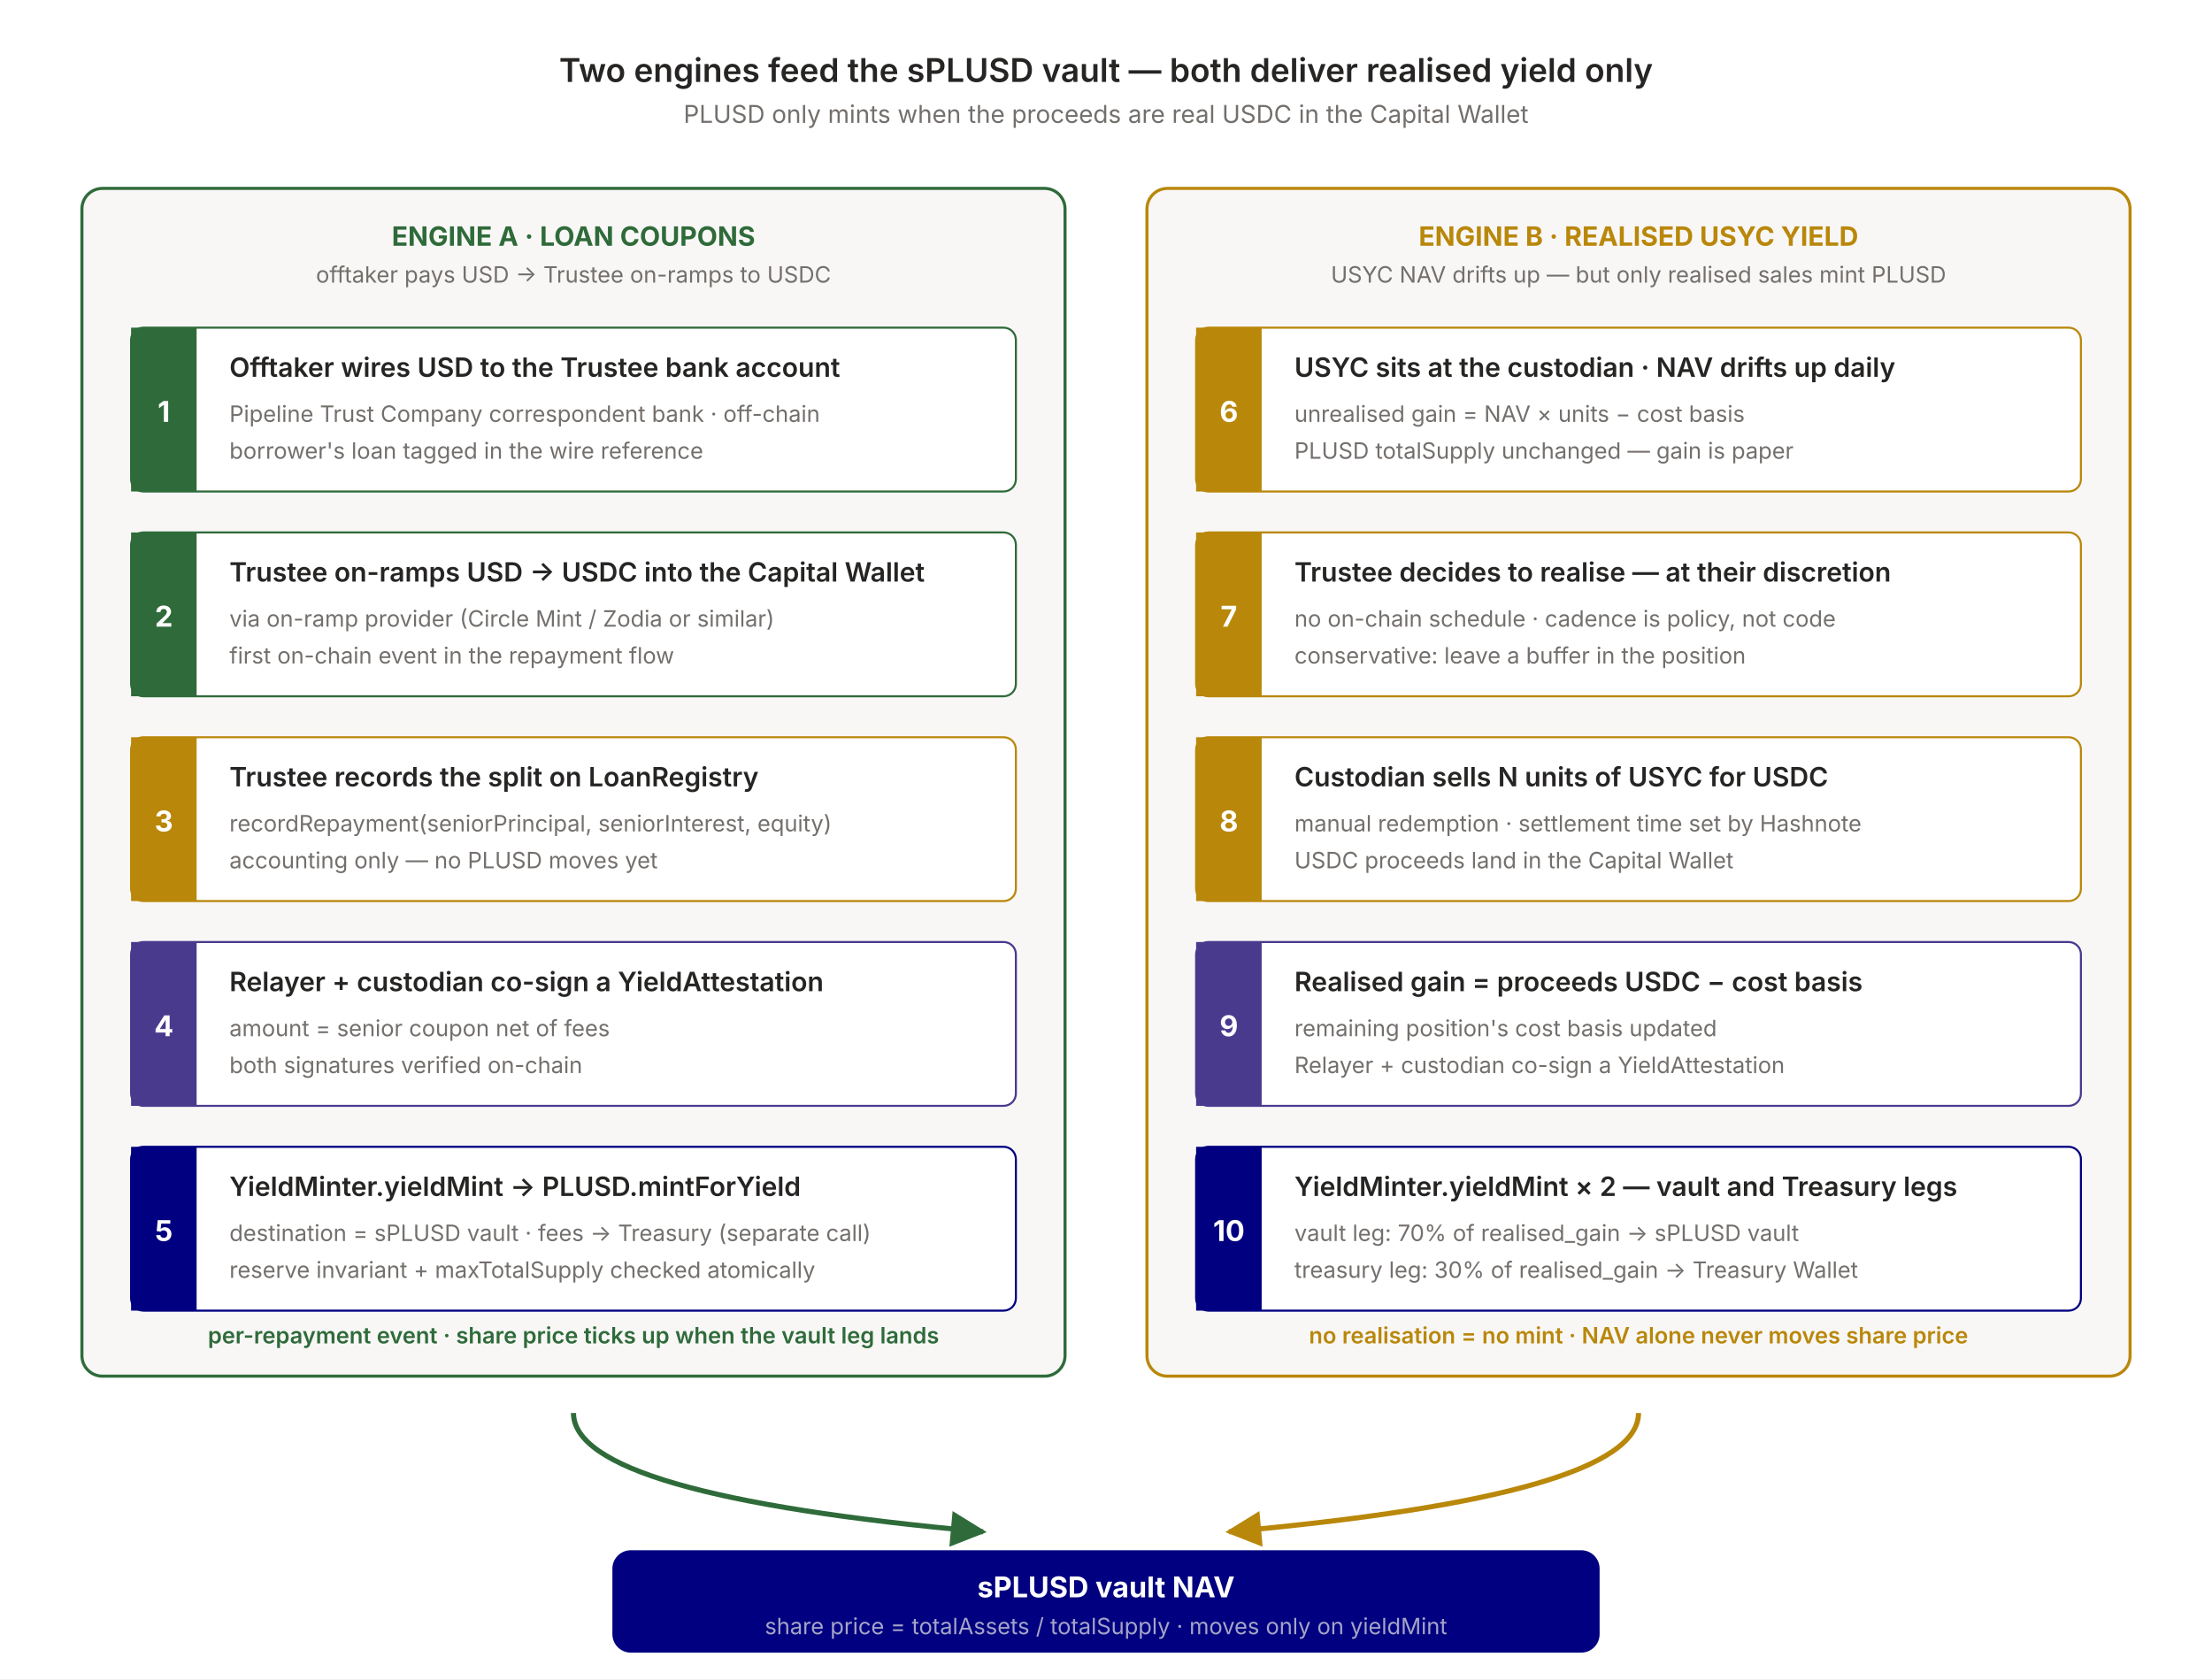
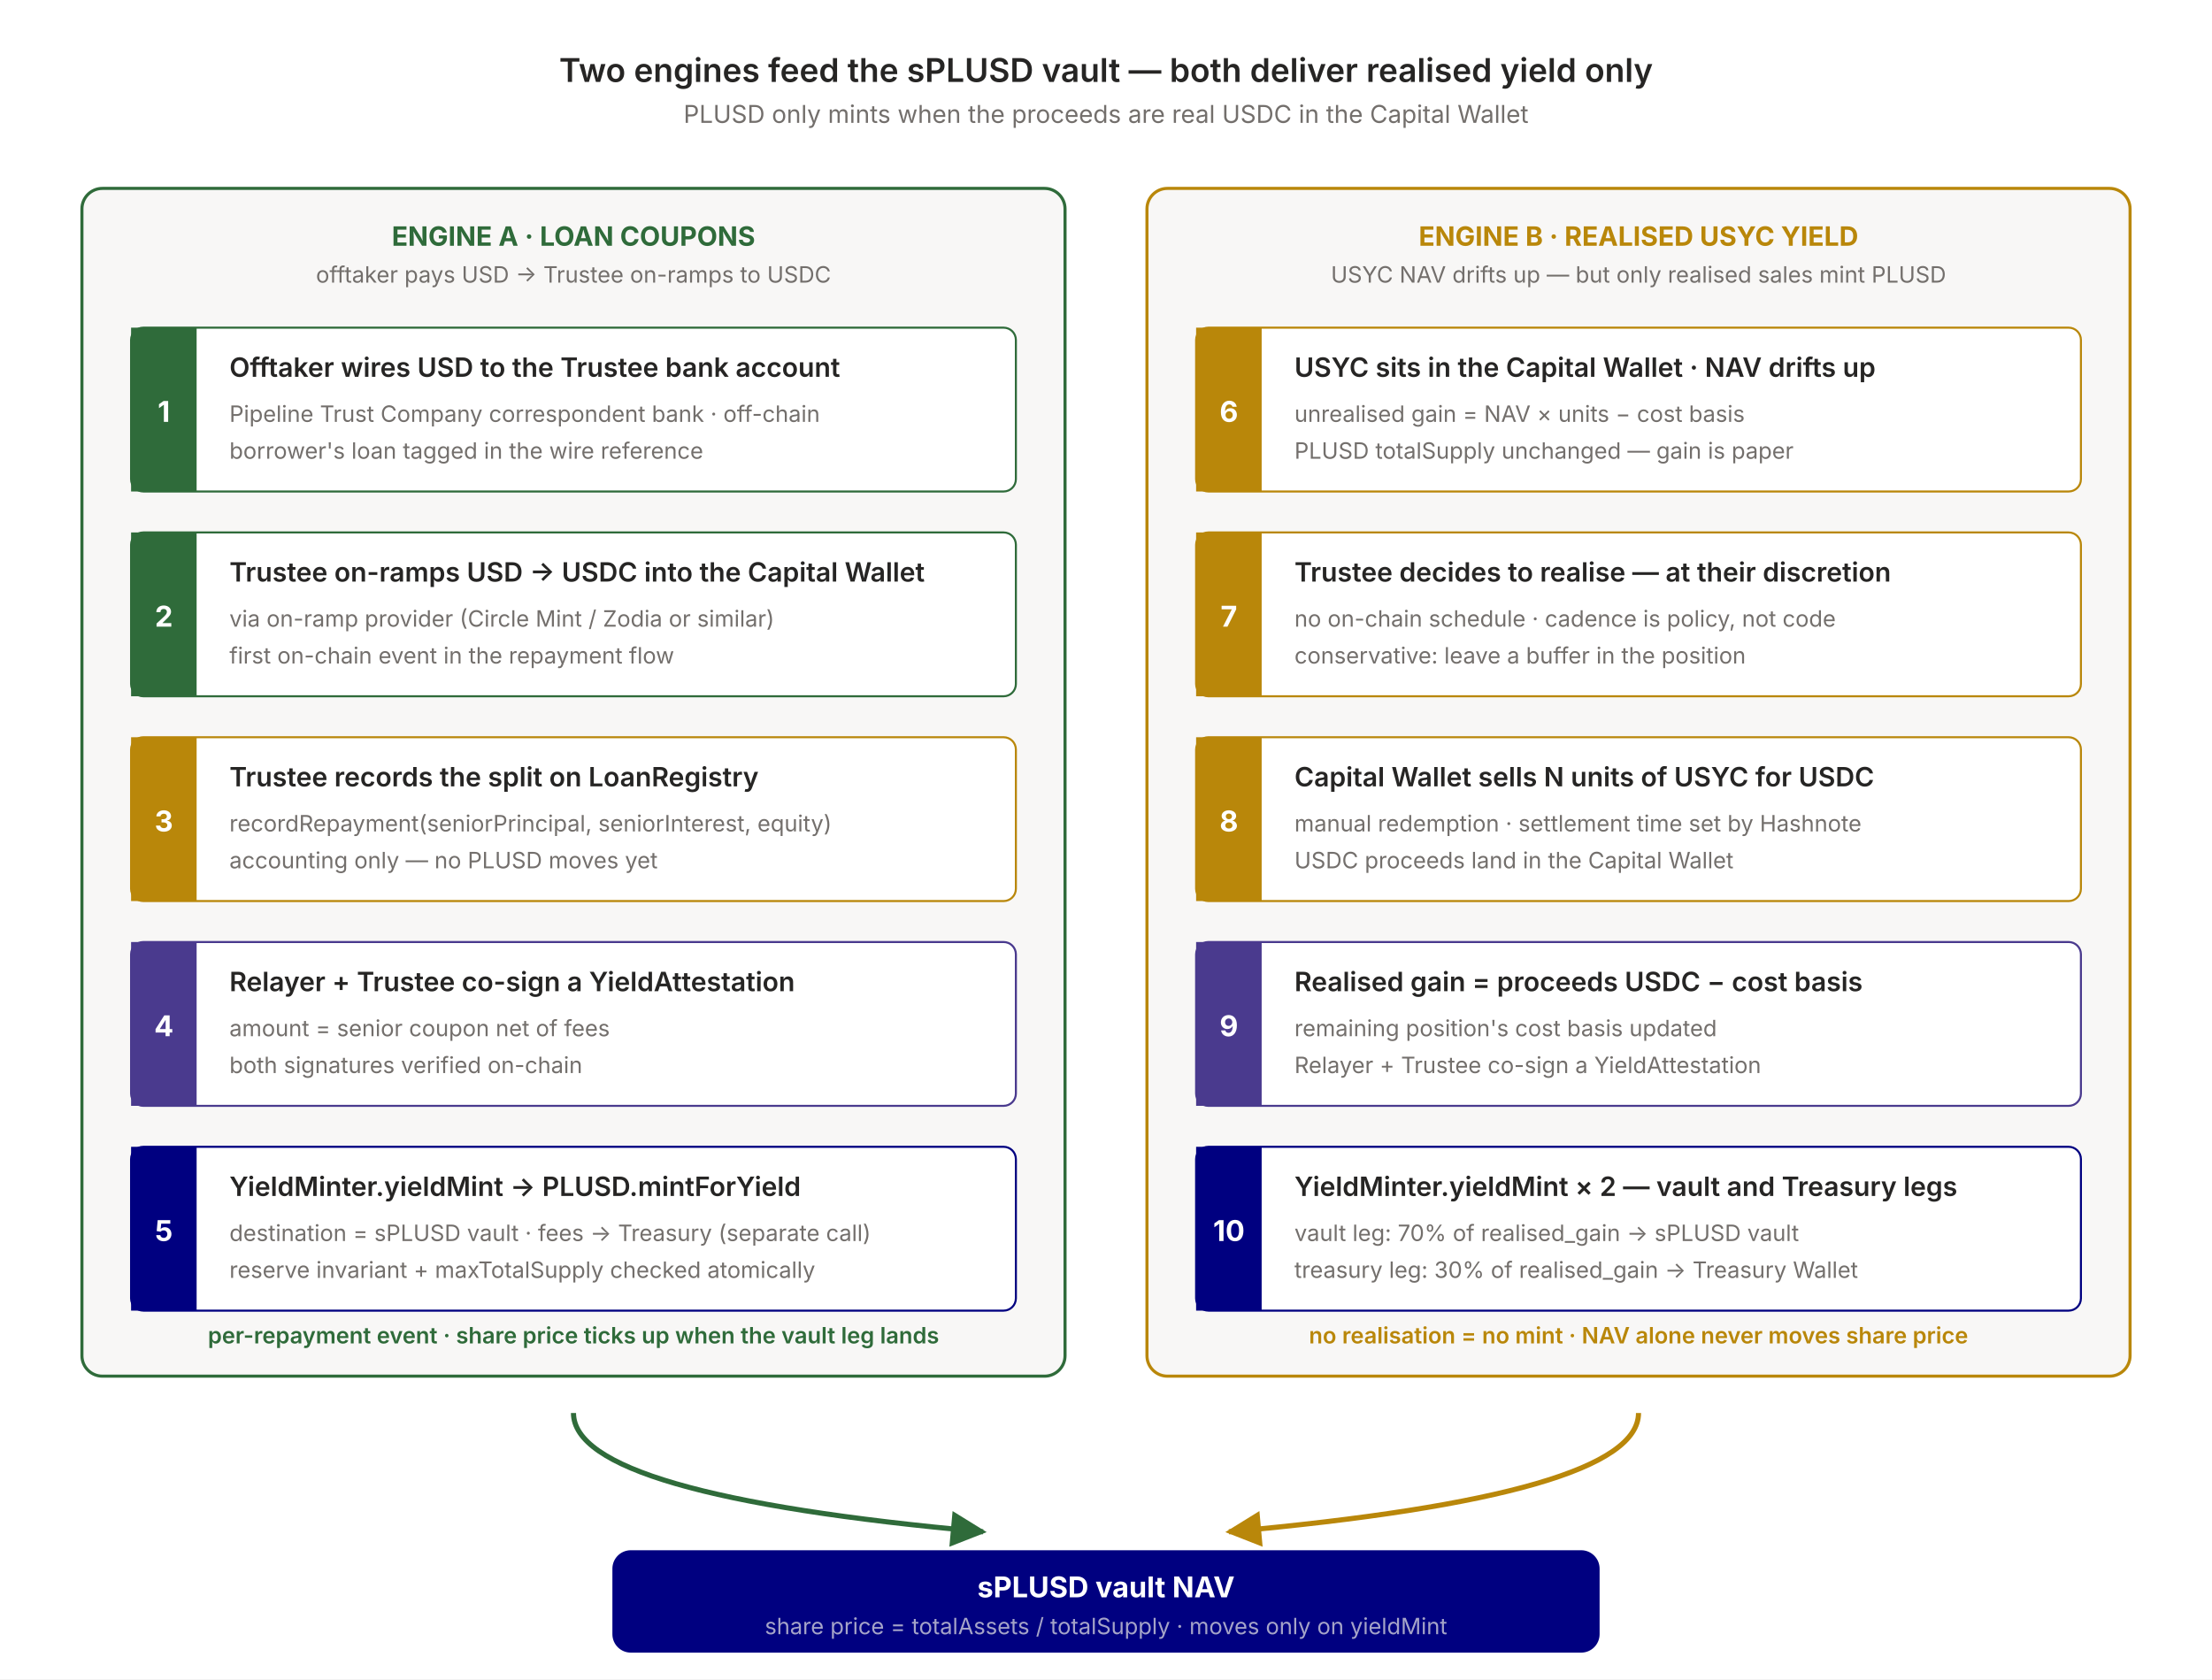
<svg xmlns="http://www.w3.org/2000/svg" width="1080" height="820" viewBox="0 0 1080 820" font-family="Graphik LC, Inter, ui-sans-serif, system-ui, sans-serif">
  <rect width="1080" height="820" fill="#ffffff" />
  <defs>
    <marker id="arr-sage" viewBox="0 0 10 10" refX="9" refY="5" markerWidth="7" markerHeight="7" orient="auto">
      <path d="M 0 0 L 10 5 L 0 10 z" fill="#2f6b3a" />
    </marker>
    <marker id="arr-amb" viewBox="0 0 10 10" refX="9" refY="5" markerWidth="7" markerHeight="7" orient="auto">
      <path d="M 0 0 L 10 5 L 0 10 z" fill="#b9870a" />
    </marker>
  </defs>
  <text x="540" y="40" text-anchor="middle" fill="#262524" font-size="16" font-weight="600">Two engines feed the sPLUSD vault — both deliver realised yield only</text>
  <text x="540" y="60" text-anchor="middle" fill="#736f6c" font-size="12">PLUSD only mints when the proceeds are real USDC in the Capital Wallet</text>
  <rect x="40" y="92" width="480" height="580" rx="10" fill="#f8f7f6" stroke="#2f6b3a" stroke-width="1.5" />
  <text x="280" y="120" text-anchor="middle" fill="#2f6b3a" font-size="13" font-weight="700">ENGINE A · LOAN COUPONS</text>
  <text x="280" y="138" text-anchor="middle" fill="#736f6c" font-size="11">offtaker pays USD → Trustee on-ramps to USDC</text>
  <rect x="64" y="160" width="432" height="80" rx="6" fill="#ffffff" stroke="#2f6b3a" stroke-width="1" />
  <rect x="64" y="160" width="32" height="80" fill="#2f6b3a" />
  <text x="80" y="206" text-anchor="middle" fill="#ffffff" font-size="14" font-weight="700">1</text>
  <text x="112" y="184" fill="#262524" font-size="13" font-weight="600">Offtaker wires USD to the Trustee bank account</text>
  <text x="112" y="206" fill="#736f6c" font-size="11">Pipeline Trust Company correspondent bank · off-chain</text>
  <text x="112" y="224" fill="#736f6c" font-size="11">borrower's loan tagged in the wire reference</text>
  <rect x="64" y="260" width="432" height="80" rx="6" fill="#ffffff" stroke="#2f6b3a" stroke-width="1" />
  <rect x="64" y="260" width="32" height="80" fill="#2f6b3a" />
  <text x="80" y="306" text-anchor="middle" fill="#ffffff" font-size="14" font-weight="700">2</text>
  <text x="112" y="284" fill="#262524" font-size="13" font-weight="600">Trustee on-ramps USD → USDC into the Capital Wallet</text>
  <text x="112" y="306" fill="#736f6c" font-size="11">via on-ramp provider (Circle Mint / Zodia or similar)</text>
  <text x="112" y="324" fill="#736f6c" font-size="11">first on-chain event in the repayment flow</text>
  <rect x="64" y="360" width="432" height="80" rx="6" fill="#ffffff" stroke="#b9870a" stroke-width="1" />
  <rect x="64" y="360" width="32" height="80" fill="#b9870a" />
  <text x="80" y="406" text-anchor="middle" fill="#ffffff" font-size="14" font-weight="700">3</text>
  <text x="112" y="384" fill="#262524" font-size="13" font-weight="600">Trustee records the split on LoanRegistry</text>
  <text x="112" y="406" fill="#736f6c" font-size="11">recordRepayment(seniorPrincipal, seniorInterest, equity)</text>
  <text x="112" y="424" fill="#736f6c" font-size="11">accounting only — no PLUSD moves yet</text>
  <rect x="64" y="460" width="432" height="80" rx="6" fill="#ffffff" stroke="#4a3a8e" stroke-width="1" />
  <rect x="64" y="460" width="32" height="80" fill="#4a3a8e" />
  <text x="80" y="506" text-anchor="middle" fill="#ffffff" font-size="14" font-weight="700">4</text>
-   <text x="112" y="484" fill="#262524" font-size="13" font-weight="600">Relayer + custodian co-sign a YieldAttestation</text>
+   <text x="112" y="484" fill="#262524" font-size="13" font-weight="600">Relayer + Trustee co-sign a YieldAttestation</text>
  <text x="112" y="506" fill="#736f6c" font-size="11">amount = senior coupon net of fees</text>
  <text x="112" y="524" fill="#736f6c" font-size="11">both signatures verified on-chain</text>
  <rect x="64" y="560" width="432" height="80" rx="6" fill="#ffffff" stroke="#000080" stroke-width="1" />
  <rect x="64" y="560" width="32" height="80" fill="#000080" />
  <text x="80" y="606" text-anchor="middle" fill="#ffffff" font-size="14" font-weight="700">5</text>
  <text x="112" y="584" fill="#262524" font-size="13" font-weight="600">YieldMinter.yieldMint → PLUSD.mintForYield</text>
  <text x="112" y="606" fill="#736f6c" font-size="11">destination = sPLUSD vault · fees → Treasury (separate call)</text>
  <text x="112" y="624" fill="#736f6c" font-size="11">reserve invariant + maxTotalSupply checked atomically</text>
  <text x="280" y="656" text-anchor="middle" fill="#2f6b3a" font-size="11" font-weight="600">per-repayment event · share price ticks up when the vault leg lands</text>
  <rect x="560" y="92" width="480" height="580" rx="10" fill="#f8f7f6" stroke="#b9870a" stroke-width="1.5" />
  <text x="800" y="120" text-anchor="middle" fill="#b9870a" font-size="13" font-weight="700">ENGINE B · REALISED USYC YIELD</text>
  <text x="800" y="138" text-anchor="middle" fill="#736f6c" font-size="11">USYC NAV drifts up — but only realised sales mint PLUSD</text>
  <rect x="584" y="160" width="432" height="80" rx="6" fill="#ffffff" stroke="#b9870a" stroke-width="1" />
  <rect x="584" y="160" width="32" height="80" fill="#b9870a" />
  <text x="600" y="206" text-anchor="middle" fill="#ffffff" font-size="14" font-weight="700">6</text>
-   <text x="632" y="184" fill="#262524" font-size="13" font-weight="600">USYC sits at the custodian · NAV drifts up daily</text>
+   <text x="632" y="184" fill="#262524" font-size="13" font-weight="600">USYC sits in the Capital Wallet · NAV drifts up</text>
  <text x="632" y="206" fill="#736f6c" font-size="11">unrealised gain = NAV × units − cost basis</text>
  <text x="632" y="224" fill="#736f6c" font-size="11">PLUSD totalSupply unchanged — gain is paper</text>
  <rect x="584" y="260" width="432" height="80" rx="6" fill="#ffffff" stroke="#b9870a" stroke-width="1" />
  <rect x="584" y="260" width="32" height="80" fill="#b9870a" />
  <text x="600" y="306" text-anchor="middle" fill="#ffffff" font-size="14" font-weight="700">7</text>
  <text x="632" y="284" fill="#262524" font-size="13" font-weight="600">Trustee decides to realise — at their discretion</text>
  <text x="632" y="306" fill="#736f6c" font-size="11">no on-chain schedule · cadence is policy, not code</text>
  <text x="632" y="324" fill="#736f6c" font-size="11">conservative: leave a buffer in the position</text>
  <rect x="584" y="360" width="432" height="80" rx="6" fill="#ffffff" stroke="#b9870a" stroke-width="1" />
  <rect x="584" y="360" width="32" height="80" fill="#b9870a" />
  <text x="600" y="406" text-anchor="middle" fill="#ffffff" font-size="14" font-weight="700">8</text>
-   <text x="632" y="384" fill="#262524" font-size="13" font-weight="600">Custodian sells N units of USYC for USDC</text>
+   <text x="632" y="384" fill="#262524" font-size="13" font-weight="600">Capital Wallet sells N units of USYC for USDC</text>
  <text x="632" y="406" fill="#736f6c" font-size="11">manual redemption · settlement time set by Hashnote</text>
  <text x="632" y="424" fill="#736f6c" font-size="11">USDC proceeds land in the Capital Wallet</text>
  <rect x="584" y="460" width="432" height="80" rx="6" fill="#ffffff" stroke="#4a3a8e" stroke-width="1" />
  <rect x="584" y="460" width="32" height="80" fill="#4a3a8e" />
  <text x="600" y="506" text-anchor="middle" fill="#ffffff" font-size="14" font-weight="700">9</text>
  <text x="632" y="484" fill="#262524" font-size="13" font-weight="600">Realised gain = proceeds USDC − cost basis</text>
  <text x="632" y="506" fill="#736f6c" font-size="11">remaining position's cost basis updated</text>
-   <text x="632" y="524" fill="#736f6c" font-size="11">Relayer + custodian co-sign a YieldAttestation</text>
+   <text x="632" y="524" fill="#736f6c" font-size="11">Relayer + Trustee co-sign a YieldAttestation</text>
  <rect x="584" y="560" width="432" height="80" rx="6" fill="#ffffff" stroke="#000080" stroke-width="1" />
  <rect x="584" y="560" width="32" height="80" fill="#000080" />
  <text x="600" y="606" text-anchor="middle" fill="#ffffff" font-size="14" font-weight="700">10</text>
  <text x="632" y="584" fill="#262524" font-size="13" font-weight="600">YieldMinter.yieldMint × 2 — vault and Treasury legs</text>
  <text x="632" y="606" fill="#736f6c" font-size="11">vault leg: 70% of realised_gain → sPLUSD vault</text>
  <text x="632" y="624" fill="#736f6c" font-size="11">treasury leg: 30% of realised_gain → Treasury Wallet</text>
  <text x="800" y="656" text-anchor="middle" fill="#b9870a" font-size="11" font-weight="600">no realisation = no mint · NAV alone never moves share price</text>
  <path d="M 280 690 Q 280 730, 480 748" fill="none" stroke="#2f6b3a" stroke-width="2.5" marker-end="url(#arr-sage)" />
  <path d="M 800 690 Q 800 730, 600 748" fill="none" stroke="#b9870a" stroke-width="2.5" marker-end="url(#arr-amb)" />
  <rect x="300" y="758" width="480" height="48" rx="8" fill="#000080" stroke="#000080" stroke-width="2" />
  <text x="540" y="780" text-anchor="middle" fill="#ffffff" font-size="14" font-weight="700">sPLUSD vault NAV</text>
  <text x="540" y="798" text-anchor="middle" fill="#ebe9e6b3" font-size="11">share price = totalAssets / totalSupply · moves only on yieldMint</text>
</svg>
